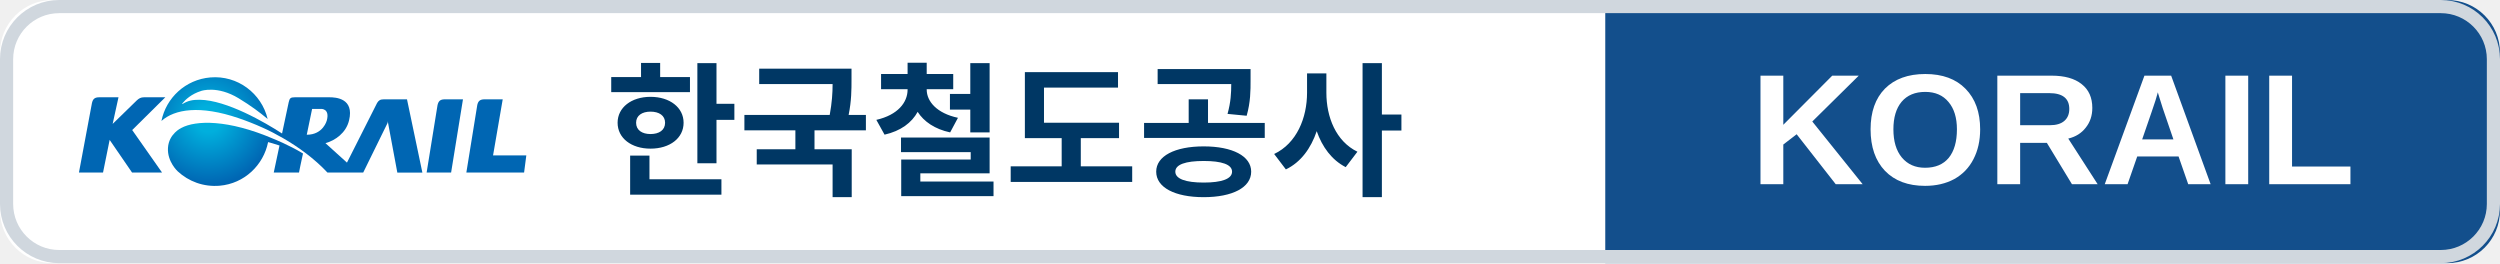
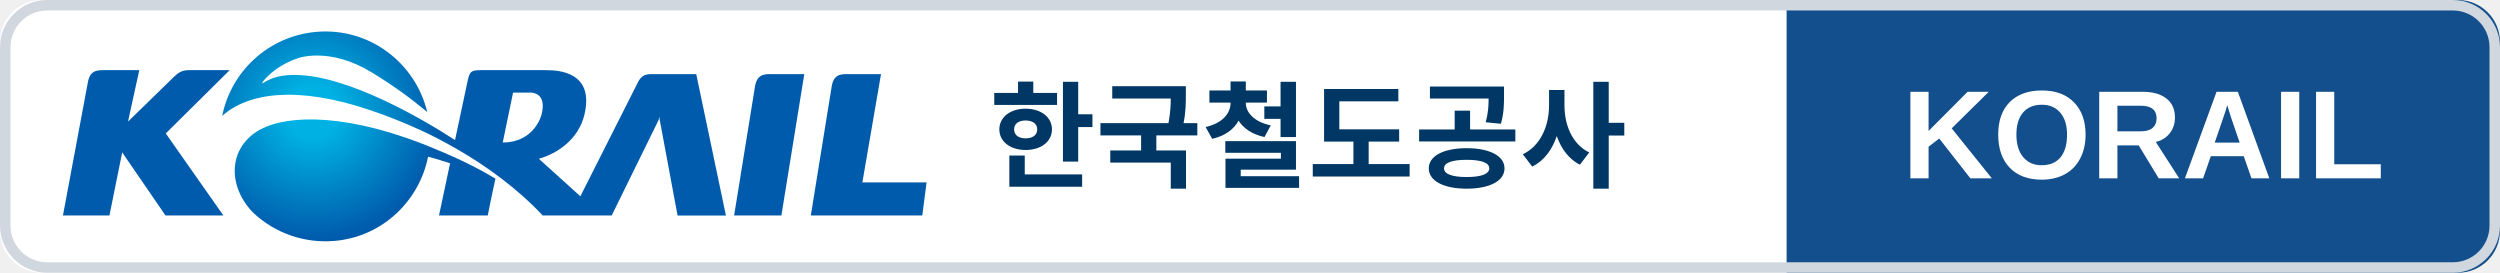
- <svg xmlns="http://www.w3.org/2000/svg" width="190.0" height="20" viewBox="0 0 190.0 20" role="img" aria-label="한국철도공사 KORAIL">
+ <svg xmlns="http://www.w3.org/2000/svg" width="238.3" height="26" viewBox="0 0 238.3 26" role="img" aria-label="한국철도공사 KORAIL">
  <defs>
    <clipPath id="badge-shape">
-       <rect width="190.0" height="20" rx="4" />
+       <rect width="238.3" height="26" rx="4" />
    </clipPath>
  </defs>
  <g clip-path="url(#badge-shape)">
-     <rect width="190.0" height="20" rx="4" fill="#ffffff" />
-     <path d="M122.0 0h68v20h-68z" fill="#134f8c" />
+     <rect width="238.3" height="26" rx="4" fill="#ffffff" />
+     <path d="M170.3 0h68v26h-68z" fill="#134f8c" />
  </g>
-   <rect x="0.5" y="0.5" width="189.0" height="19" rx="4" fill="none" stroke="#d0d7de" />
-   <g transform="translate(6.000 5.870) scale(0.119944)">
-     <path fill="#0066b3" d="M231.871 13.996c-2.879 0-4.067 1.026-4.666 3.694l-6.907 42.706h15.515l7.513-46.399zM54.727 12.699h-13.42c-2.062 0-3.226.664-4.617 1.94L21.357 29.57l3.7-16.872H12.9c-2.892 0-4.088 1.038-4.67 3.719h-.001L0 60.395h15.261l4.188-20.701 14.21 20.701H52.66L33.747 33.464zm207.665 36.829 6.119-35.532h-11.467c-2.835 0-4.046.991-4.641 3.538l-6.934 42.861h36.589l1.406-10.867z" />
+   <rect x="0.5" y="0.5" width="237.3" height="25" rx="4" fill="none" stroke="#d0d7de" />
+   <g transform="translate(6.000 3.000) scale(0.290411)">
+     <path fill="#005bac" d="M231.871 13.996c-2.879 0-4.067 1.026-4.666 3.694l-6.907 42.706h15.515l7.513-46.399zM54.727 12.699h-13.42c-2.062 0-3.226.664-4.617 1.94L21.357 29.57l3.7-16.872H12.9c-2.892 0-4.088 1.038-4.67 3.719h-.001L0 60.395h15.261l4.188-20.701 14.21 20.701H52.66L33.747 33.464zm207.665 36.829 6.119-35.532h-11.467c-2.835 0-4.046.991-4.641 3.538l-6.934 42.861h36.589l1.406-10.867z" />
    <radialGradient id="a" cx="82.112" cy="26.592" r="41.592" gradientUnits="userSpaceOnUse">
-       <stop offset="0" style="stop-color:#00afdc" />
-       <stop offset=".2" style="stop-color:#00afdd" />
-       <stop offset="1" style="stop-color:#0066b3" />
+       <stop offset="0" style="stop-color:#00b2e3" />
+       <stop offset=".2" style="stop-color:#00b2e3" />
+       <stop offset="1" style="stop-color:#005bac" />
    </radialGradient>
    <path fill="url(#a)" d="m180.114 60.399 15.471-31.489.077-1.046 6.071 32.545h15.872l-9.744-46.413h-14.654c-2.307 0-3.267.656-4.283 2.29L169.827 54.1 156.2 41.78c6.168-1.717 13.023-6.455 14.944-14.402 3.425-14.098-8.495-14.679-12.445-14.679h-21.871c-2.824 0-3.332.608-3.927 3.181l-4.207 19.767c-10.725-6.974-35.059-21.139-52.186-21.375-4.315-.056-7.459.6-10.511 2.471-.458.287-.572.265-.638.246l.237-.499c1.842-2.257 5.614-5.874 11.937-7.836 0 0 10.122-3.54 23.688 4.702 7.883 4.78 13.193 8.821 18.35 13.08C115.666 10.22 100.516-1.351 83.222.126 67.527 1.471 55.193 13.058 52.269 27.71c8.36-7.488 24.402-10.145 48.971-1.751a172 172 0 0 1 15.241 6.026c4.243 1.887 8.54 4.138 13.033 6.727 9.254 5.332 19.592 12.743 27.954 21.688h22.646zM144.349 36.44c.478-2.319 3.039-14.721 3.388-16.375h5.676s5.664-.333 3.644 7.313c-.001 0-2.247 9.062-12.708 9.062" />
    <radialGradient id="b" cx="155.393" cy="1072.39" r="7.617" gradientTransform="translate(-768.984 -5846.95)scale(5.4769)" gradientUnits="userSpaceOnUse">
-       <stop offset="0" style="stop-color:#00afdc" />
-       <stop offset=".2" style="stop-color:#00afdd" />
-       <stop offset="1" style="stop-color:#0066b3" />
+       <stop offset="0" style="stop-color:#00b2e3" />
+       <stop offset=".2" style="stop-color:#00b2e3" />
+       <stop offset="1" style="stop-color:#005bac" />
    </radialGradient>
    <path fill="url(#b)" d="M141.967 48.316c-1.227 5.345-2.53 12.079-2.53 12.079h-16.008l3.642-17.139c-3.575-1.166-6.068-1.875-7.219-2.161-2.929 14.612-15.032 26.301-30.695 27.645-10.165.866-19.666-2.697-26.579-9.127l-.03-.034s-6.66-6.057-6.142-14.799c.513-8.992 8.433-12.635 8.433-12.635 9.194-4.952 29.565-5.473 58.365 6.864-.002-.001 9.678 3.796 18.763 9.307" />
  </g>
-   <text x="46.0" y="14" fill="#003764" font-family="-apple-system, BlinkMacSystemFont, 'Segoe UI', 'Noto Sans KR', 'Malgun Gothic', Arial, sans-serif" font-size="11" font-weight="600">한국철도공사</text>
-   <text x="156" y="14" fill="#ffffff" text-anchor="middle" font-family="Arial, Helvetica, sans-serif" font-size="12" font-weight="700">KORAIL</text>
+   <text x="94.32" y="17" fill="#003764" font-family="-apple-system, BlinkMacSystemFont, 'Segoe UI', 'Noto Sans KR', 'Malgun Gothic', Arial, sans-serif" font-size="11" font-weight="600">한국철도공사</text>
+   <text x="204.3" y="17" fill="#ffffff" text-anchor="middle" font-family="Arial, Helvetica, sans-serif" font-size="12" font-weight="700">KORAIL</text>
</svg>
